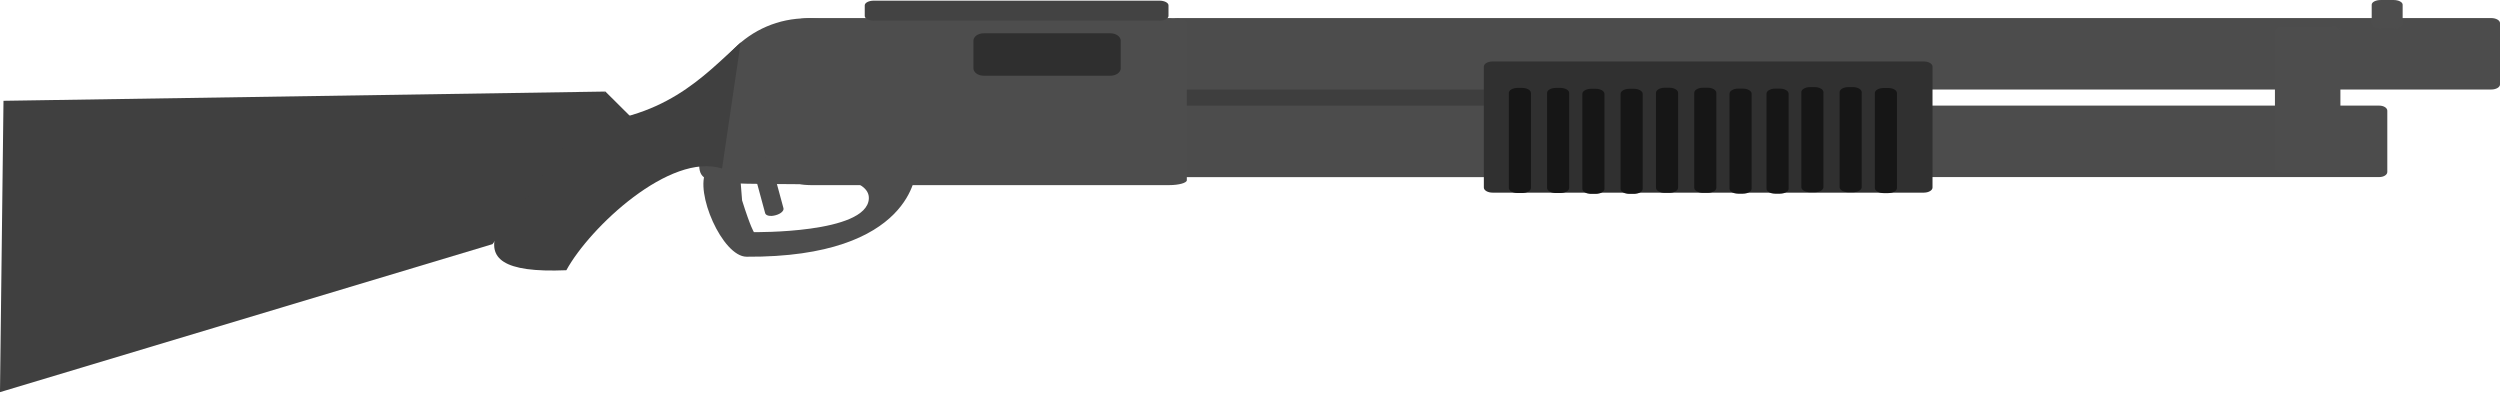
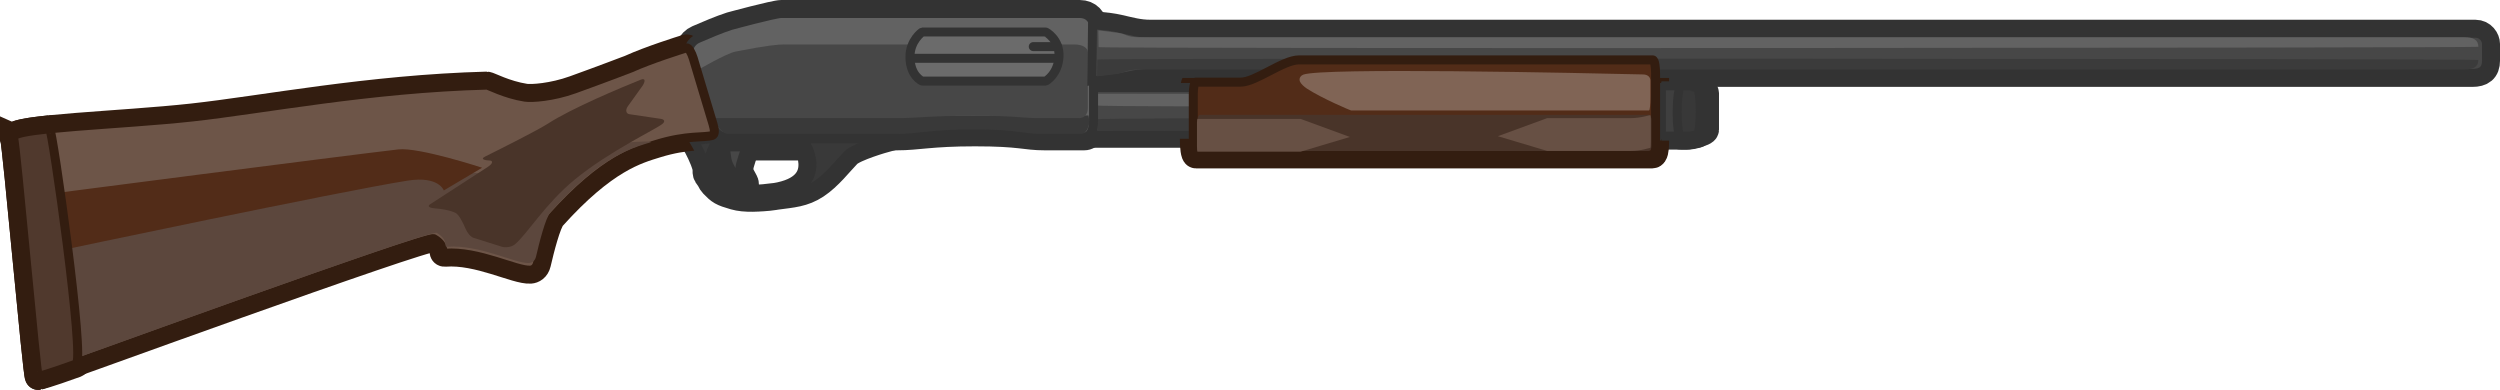
- <svg xmlns="http://www.w3.org/2000/svg" width="50mm" height="7.843mm" viewBox="0 0 50 7.843" version="1.1" id="svg5">
+ <svg xmlns="http://www.w3.org/2000/svg" width="50mm" height="7.787mm" viewBox="0 0 50 7.787" version="1.1" id="svg5" xml:space="preserve">
  <defs id="defs2" />
-   <g id="layer1" transform="matrix(0.6098904,0,0,0.6098904,-17.94573,-65.23908)">
-     <rect style="fill:#3e3e3e;fill-opacity:1;stroke:#292929;stroke-width:0;stroke-linecap:square;stroke-linejoin:round;stroke-miterlimit:0" id="rect2610" width="10.669" height="5.129" x="67.743" y="107.646" rx="0.297" ry="0.149" />
-     <rect style="fill:#4c4c4c;fill-opacity:1;stroke:#292929;stroke-width:0;stroke-linecap:square;stroke-linejoin:round;stroke-miterlimit:0" id="rect1084" width="39.968" height="2.343" x="67.743" y="110.432" rx="0.263" ry="0.167" />
-     <rect style="fill:#4c4c4c;fill-opacity:1;stroke:#292929;stroke-width:0;stroke-linecap:square;stroke-linejoin:round;stroke-miterlimit:0" id="rect1084-6" width="43.664" height="2.343" x="67.743" y="107.561" rx="0.288" ry="0.167" />
-     <rect style="fill:#303030;fill-opacity:1;stroke:#292929;stroke-width:0;stroke-linecap:square;stroke-linejoin:round;stroke-miterlimit:0" id="rect1346" width="14.713" height="4.302" x="78.084" y="108.984" rx="0.288" ry="0.167" />
-     <rect style="fill:#161616;fill-opacity:1;stroke:#292929;stroke-width:0;stroke-linecap:square;stroke-linejoin:round;stroke-miterlimit:0" id="rect1862" width="0.725" height="3.447" x="78.903" y="109.851" rx="0.288" ry="0.167" />
-     <rect style="fill:#161616;fill-opacity:1;stroke:#292929;stroke-width:0;stroke-linecap:square;stroke-linejoin:round;stroke-miterlimit:0" id="rect1862-7" width="0.725" height="3.447" x="80.157" y="109.851" rx="0.288" ry="0.167" />
-     <rect style="fill:#161616;fill-opacity:1;stroke:#292929;stroke-width:0;stroke-linecap:square;stroke-linejoin:round;stroke-miterlimit:0" id="rect1862-5" width="0.725" height="3.447" x="81.314" y="109.88" rx="0.288" ry="0.167" />
-     <rect style="fill:#161616;fill-opacity:1;stroke:#292929;stroke-width:0;stroke-linecap:square;stroke-linejoin:round;stroke-miterlimit:0" id="rect1862-7-3" width="0.725" height="3.447" x="82.568" y="109.88" rx="0.288" ry="0.167" />
-     <rect style="fill:#161616;fill-opacity:1;stroke:#292929;stroke-width:0;stroke-linecap:square;stroke-linejoin:round;stroke-miterlimit:0" id="rect1862-56" width="0.725" height="3.447" x="83.729" y="109.845" rx="0.288" ry="0.167" />
-     <rect style="fill:#161616;fill-opacity:1;stroke:#292929;stroke-width:0;stroke-linecap:square;stroke-linejoin:round;stroke-miterlimit:0" id="rect1862-7-2" width="0.725" height="3.447" x="84.983" y="109.845" rx="0.288" ry="0.167" />
-     <rect style="fill:#161616;fill-opacity:1;stroke:#292929;stroke-width:0;stroke-linecap:square;stroke-linejoin:round;stroke-miterlimit:0" id="rect1862-5-9" width="0.725" height="3.447" x="86.14" y="109.874" rx="0.288" ry="0.167" />
-     <rect style="fill:#161616;fill-opacity:1;stroke:#292929;stroke-width:0;stroke-linecap:square;stroke-linejoin:round;stroke-miterlimit:0" id="rect1862-7-3-1" width="0.725" height="3.447" x="87.353" y="109.874" rx="0.288" ry="0.167" />
-     <rect style="fill:#161616;fill-opacity:1;stroke:#292929;stroke-width:0;stroke-linecap:square;stroke-linejoin:round;stroke-miterlimit:0" id="rect1862-56-2" width="0.725" height="3.447" x="88.495" y="109.825" rx="0.288" ry="0.167" />
-     <rect style="fill:#161616;fill-opacity:1;stroke:#292929;stroke-width:0;stroke-linecap:square;stroke-linejoin:round;stroke-miterlimit:0" id="rect1862-7-2-7" width="0.725" height="3.447" x="89.75" y="109.825" rx="0.288" ry="0.167" />
-     <rect style="fill:#161616;fill-opacity:1;stroke:#292929;stroke-width:0;stroke-linecap:square;stroke-linejoin:round;stroke-miterlimit:0" id="rect1862-5-9-0" width="0.725" height="3.447" x="90.906" y="109.854" rx="0.288" ry="0.167" />
-     <rect style="fill:#4d4d4d;fill-opacity:1;stroke:#292929;stroke-width:0;stroke-linecap:square;stroke-linejoin:round;stroke-miterlimit:0" id="rect1617" width="2.147" height="4.805" x="104.026" y="107.833" rx="0.297" ry="0.154" />
-     <rect style="fill:#4d4d4d;fill-opacity:1;stroke:#292929;stroke-width:0;stroke-linecap:square;stroke-linejoin:round;stroke-miterlimit:0" id="rect1765" width="1.015" height="0.935" x="107.199" y="106.969" rx="0.297" ry="0.154" />
-     <rect style="fill:#4d4d4d;fill-opacity:1;stroke:#292929;stroke-width:0;stroke-linecap:square;stroke-linejoin:round;stroke-miterlimit:0" id="rect1880" width="12.907" height="5.479" x="55.437" y="107.56" rx="0.58" ry="0.161" />
-     <rect style="fill:#2f2f2f;fill-opacity:1;stroke:#292929;stroke-width:0;stroke-linecap:square;stroke-linejoin:round;stroke-miterlimit:0" id="rect2020" width="4.83" height="1.392" x="61.346" y="108.06" rx="0.34" ry="0.243" />
-     <path id="path2454" style="fill:#4d4d4d;stroke:#292929;stroke-width:0;stroke-linecap:square;stroke-linejoin:round;stroke-miterlimit:0" d="m 59.325,111 c 0,1.895 -1.647,2.027 -3.543,2.01 -4.214,-0.038 -3.387,0.118 -3.321,-2.01 0.059,-1.894 1.536,-3.432 3.432,-3.432 1.895,0 3.432,1.536 3.432,3.432 z" />
-     <rect style="fill:#434343;fill-opacity:1;stroke:#292929;stroke-width:0;stroke-linecap:square;stroke-linejoin:round;stroke-miterlimit:0" id="rect2594" width="9.961" height="0.656" x="57.782" y="106.99" rx="0.297" ry="0.154" />
-     <path id="path3626" style="fill:#4d4d4d;fill-opacity:1;stroke:#292929;stroke-width:0;stroke-linecap:square;stroke-linejoin:round;stroke-miterlimit:0" d="m 212.922,423.564 c -6.515,-0.013 -13.426,0.608 -14.174,1.904 -1.497,2.592 1.995,10.622 4.988,10.641 20.692,0.13 20.988,-10.641 20.988,-10.641 0.832,-1.244 -5.287,-1.891 -11.803,-1.904 z m -4.143,2.291 c 4.616,-0.013 10.267,0.494 10.117,3.07 -0.253,4.338 -14.244,4.135 -14.244,4.135 0,0 -0.405,-0.555 -1.465,-3.93 l -0.24,-3.014 c 0,0 2.673,-0.253 5.832,-0.262 z" transform="scale(0.2645833)" />
-     <rect style="fill:#4d4d4d;fill-opacity:1;stroke:#292929;stroke-width:0;stroke-linecap:square;stroke-linejoin:round;stroke-miterlimit:0" id="rect4537" width="0.622" height="1.385" x="22.808" y="123.021" rx="0.297" ry="0.154" transform="rotate(-15.16413)" />
-     <path id="rect6015" style="fill:#404040;fill-opacity:1;stroke:#292929;stroke-width:0;stroke-linecap:square;stroke-linejoin:round;stroke-miterlimit:0" d="m 48.194,111.031 c 2.993,-0.073 4.296,-1.562 5.52,-2.671 l -0.611,4.135 c -1.702,-0.542 -4.332,1.92 -5.106,3.335 -4.213,0.178 -1.94,-1.936 0.197,-4.8 z" />
-     <path id="rect7287" style="fill:#404040;fill-opacity:1;stroke:#292929;stroke-width:0;stroke-linecap:square;stroke-linejoin:round;stroke-miterlimit:0" d="m 29.539,110.274 19.737,-0.303 -3.702,5.004 -16.15,4.853 z" />
-     <rect style="fill:#404040;fill-opacity:1;stroke:#292929;stroke-width:0;stroke-linecap:square;stroke-linejoin:round;stroke-miterlimit:0;stroke-dasharray:none" id="rect8804" width="1.152" height="1.416" x="116.043" y="43.367" transform="matrix(0.7090135,0.7051949,-0.7609335,0.6488299,0,0)" />
+   <g data-paper-data="{&quot;isPaintingLayer&quot;:true}" fill-rule="nonzero" stroke-linejoin="miter" stroke-miterlimit="10" stroke-dasharray="none" stroke-dashoffset="0" style="mix-blend-mode:normal" id="g58" transform="matrix(0.3597707,0,0,0.3597707,-65.86518,-65.10239)">
+     <g stroke-width="1.5" id="g29">
+       <path d="m 244.173,182.736 c 0,0 0.328,0.021 0.979,0.131 0.641,0.108 0.378,0.215 1.01,0.215 7.986,0 67.432,0 74.071,0 0.403,0 0.615,0.263 0.615,0.449 0,0.122 0,0.465 0,0.683 0,0.385 -0.27,0.532 -0.78,0.532 -7.391,0 -66.104,0 -73.949,0 -0.724,0 -0.416,0.117 -0.946,0.18 -0.53,0.063 -1.04,0.131 -1.04,0.131 z" fill="#474747" stroke="none" stroke-linecap="butt" id="path1" />
+       <path d="m 243.8,188.405 v -2.583 h 31.619 v 2.583 z" fill="none" stroke="#333333" stroke-linecap="butt" id="path2" />
+       <g stroke-linecap="butt" id="g8">
+         <g stroke="#333333" id="g4">
+           <path d="m 275.431,188.004 c 0,-0.624 0,-1.627 0,-1.928 0,-0.169 0.005,-0.35 0.014,-0.35 0.109,0 1.202,0 1.4,0 0.01,0 1.041,0.213 1.041,0.404 0,0.339 0,1.455 0,2.035 0,0.215 -1.031,0.357 -1.042,0.357 -0.21,0 -1.29,0 -1.399,0 -0.009,0 -0.014,-0.214 -0.014,-0.517 z" fill="#3f3f3f" id="path3" />
+           <path d="m 276.559,185.727 c 0.201,0 0.38,0 0.445,0 0.004,0 0.205,0.048 0.415,0.119 0.231,0.078 0.233,2.523 0.003,2.586 -0.211,0.057 -0.415,0.09 -0.42,0.09 -0.085,0 -0.24,0 -0.491,0 -0.279,0 -0.271,-2.795 0.047,-2.795 z" fill="#383838" id="path4" />
+         </g>
+         <g id="g7">
+           <path d="m 243.8,188.405 v -2.583 h 31.619 v 2.583 z" fill="#474747" stroke="#333333" id="path5" />
+           <path d="m 274.973,187.605 c 0,0.428 -0.109,0.592 -0.314,0.592 -2.978,0 -30.597,0.04 -30.597,0.04 0,0 0.004,-0.291 0.006,-0.652 6.4e-4,-0.105 30.906,-0.047 30.906,0.021 z" fill="#3b3b3b" stroke="none" id="path6" />
+           <path d="m 244.096,186.817 c -0.002,-0.361 -0.006,-0.652 -0.006,-0.652 0,0 27.593,0.04 30.569,0.04 0.206,0 0.314,0.164 0.314,0.592 0,0.068 -30.876,0.125 -30.877,0.021 z" data-paper-data="{&quot;index&quot;:null}" fill="#626262" stroke="none" id="path7" />
+         </g>
+       </g>
+       <g id="g16">
+         <path d="m 223.531,188.468 c 0.448,0 1.517,0 1.517,0 0,0 -0.347,0.309 -0.517,0.745 -0.143,0.367 -0.197,0.59 -0.249,0.746 -0.049,0.148 -0.101,0.35 -0.058,0.561 0.058,0.282 0.373,0.627 0.273,0.719 -0.139,0.128 -0.489,-0.263 -0.638,-0.597 -0.144,-0.32 -0.321,-0.509 -0.377,-0.878 -0.056,-0.369 -0.226,-1.296 0.049,-1.296 z" fill="#474747" stroke="#333333" stroke-linecap="butt" id="path8" />
+         <path d="m 222.687,188.673 c 1.574,0 9.608,0 9.608,0 0,0 -1.721,0.482 -2.092,0.862 -0.452,0.463 -1.043,1.244 -1.757,1.716 -0.713,0.472 -1.332,0.495 -2.242,0.619 -0.91,0.124 -1.731,0.164 -2.296,0 -0.717,-0.208 -0.809,-0.269 -1.196,-0.67 -0.255,-0.264 -0.32,-0.803 -0.529,-1.34 -0.209,-0.537 -0.516,-1.052 -0.516,-1.052 0,0 0.507,-0.133 1.02,-0.133 z m 2.364,3.297 c 4.406,-0.074 2.921,-2.842 2.921,-2.842 l -5.253,-0.007 c 0,0 -0.561,1.228 -0.345,1.569 0.525,0.827 1.731,1.296 2.676,1.28 z" fill="#393939" stroke="#333333" stroke-linecap="round" id="path9" />
+         <g id="g15">
+           <path d="m 226.514,181.705 c 5.677,0 14.03,0 16.583,0 0.493,0 0.77,0.351 0.77,0.7 0,0.761 0,3.73 0,5.25 0,0.548 -0.188,0.907 -0.52,0.907 -0.477,0 -1.25,0 -2.182,0 -1.141,0 -1.298,-0.222 -3.889,-0.222 -2.479,0 -3.165,0.222 -4.333,0.222 -2.824,0 -7.836,0 -9.512,0 -0.358,0 -0.664,-0.3 -0.813,-0.747 -0.373,-1.119 -1.054,-3.162 -1.25,-3.75 -0.104,-0.312 0.081,-0.783 0.493,-0.963 0.551,-0.241 1.309,-0.56 1.84,-0.73 0,0 2.452,-0.667 2.814,-0.667 z" fill="#626262" stroke="#333333" stroke-linecap="round" id="path10" />
+           <path d="m 243.587,187.375 c 0,0 0.064,0.342 0.034,0.481 -0.074,0.341 -0.234,0.546 -0.465,0.546 -0.468,0 -1.227,0 -2.143,0 -1.12,0 -1.275,-0.252 -3.82,-0.252 -2.435,0 -3.109,0.252 -4.256,0.252 -2.774,0 -7.697,0 -9.344,0 -0.261,0 -0.494,-0.187 -0.657,-0.492 -0.056,-0.105 -0.144,-0.315 -0.182,-0.445 -0.026,-0.09 20.832,-0.09 20.832,-0.09 z" fill="#393939" stroke="none" stroke-linecap="round" id="path11" />
+           <path d="m 223.959,183.824 c 1.811,-0.356 2.382,-0.398 2.733,-0.398 5.514,0 13.627,0 16.107,0 0.479,0 0.748,0.21 0.748,0.418 0,0.455 0,2.229 0,3.137 0,0.327 -0.183,0.542 -0.505,0.542 -0.463,0 -1.214,0 -2.119,0 -1.108,0 -1.261,-0.133 -3.777,-0.133 -2.408,0 -3.074,0.133 -4.209,0.133 -0.117,0 -10.134,0 -10.134,0 l -0.915,-2.687 c 0,0 1.556,-0.91 2.071,-1.012 z" fill="#474747" stroke="none" stroke-linecap="round" id="path12" />
+           <path d="m 233.661,184.112 c 0,-0.9 0.665,-1.378 0.689,-1.378 0.308,0 6.293,0 6.854,0 0.028,0 0.792,0.422 0.742,1.378 -0.05,0.954 -0.716,1.353 -0.748,1.353 -0.593,0 -6.541,0 -6.848,0 -0.024,0 -0.689,-0.295 -0.689,-1.353 z" fill="#6b6b6b" stroke="#333333" stroke-linecap="butt" id="path13" />
+           <path d="m 233.815,184.196 h 8.05" fill="none" stroke="#333333" stroke-linecap="round" id="path14" />
+           <path d="m 241.865,183.546 h -1.35" fill="none" stroke="#333333" stroke-linecap="round" id="path15" />
+         </g>
+       </g>
+       <g stroke-linecap="butt" id="g18">
+         <path d="m 243.81,182.339 c 0,0 0.791,0.028 1.449,0.175 0.647,0.145 1.117,0.288 1.756,0.288 8.071,0 66.957,0 73.667,0 0.407,0 0.622,0.353 0.622,0.603 0,0.164 0,0.624 0,0.917 0,0.516 -0.273,0.714 -0.789,0.714 -7.47,0 -65.615,0 -73.543,0 -0.732,0 -1.155,0.156 -1.691,0.241 -0.536,0.085 -1.51,0.175 -1.51,0.175 z" fill="#474747" stroke="#333333" id="path16" />
+         <path d="m 320.848,184.285 c 0,0.385 -0.27,0.532 -0.781,0.532 -7.398,0 -65.809,0 -73.661,0 -0.725,0 -0.773,0.188 -1.304,0.251 -0.53,0.063 -1.041,0.131 -1.041,0.131 0,0 0.009,-0.608 0.015,-0.933 0.002,-0.094 76.772,-0.042 76.772,0.018 z" fill="#3b3b3b" stroke="none" id="path17" />
+         <path d="m 244.148,183.576 c -0.006,-0.325 -0.015,-0.933 -0.015,-0.933 0,0 0.51,0.067 1.04,0.131 0.53,0.063 0.507,0.251 1.232,0.251 7.845,0 66.272,0 73.663,0 0.511,0 0.78,0.148 0.78,0.532 0,0.061 -76.699,0.113 -76.7,0.018 z" data-paper-data="{&quot;index&quot;:null}" fill="#626262" stroke="none" id="path18" />
+       </g>
+       <g stroke-linecap="butt" id="g23">
+         <path d="m 183.826,188.578 c -0.053,-0.524 5.993,-0.686 9.937,-1.12 3.945,-0.433 9.852,-1.599 16.376,-1.771 0.11,-0.003 0.999,0.494 2.129,0.671 0.361,0.057 1.536,-0.022 2.732,-0.452 1.483,-0.533 3.099,-1.149 3.136,-1.166 1.104,-0.497 2.781,-1.024 3.099,-1.122 0.12,-0.037 0.287,0.279 0.379,0.579 0.165,0.533 0.817,2.746 1.099,3.659 0.105,0.339 0.102,0.584 -0.034,0.626 -0.467,0.144 -1.398,-0.03 -3.109,0.498 -1.112,0.343 -2.883,0.82 -5.776,4.038 -0.288,0.32 -0.662,1.81 -0.84,2.578 -0.065,0.278 -0.255,0.367 -0.394,0.377 -0.781,0.054 -2.885,-1.084 -4.746,-0.942 -0.259,0.02 0.113,-0.378 -0.625,-0.807 -0.356,-0.207 -21.506,7.509 -21.983,7.656 -0.106,0.033 -1.234,-12.825 -1.382,-13.303 z" fill="#6d5548" stroke="#331d10" id="path19" />
+         <path d="m 219.216,188.874 c -0.763,0.235 -1.848,0.536 -3.42,1.818 -0.625,0.51 -1.327,1.174 -2.116,2.052 -0.276,0.307 -0.634,1.734 -0.805,2.471 -0.062,0.266 -0.245,0.352 -0.378,0.361 -0.748,0.052 -2.764,-1.039 -4.548,-0.903 -0.248,0.019 0.109,-0.362 -0.599,-0.773 -0.341,-0.198 -20.609,7.196 -21.066,7.337 -0.053,0.016 -0.373,-3.328 -0.686,-6.597 -0.164,-1.706 11.27,-3.5 20.856,-4.638 1.247,-0.148 2.588,0.715 3.742,0.591 1.915,-0.206 3.537,-1.376 4.982,-1.504 2.762,-0.244 4.421,-0.334 4.036,-0.215 z" fill="#5c473d" stroke="none" id="path20" />
+         <path d="m 186.18,194.929 -0.372,-3.193 c 0,0 16.094,-2.089 19.408,-2.475 1.142,-0.133 4.659,1.018 4.659,1.018 l -2.128,1.264 c 0,0 -0.274,-0.819 -2.002,-0.548 -3.743,0.588 -19.565,3.935 -19.565,3.935 z" fill="#522c18" stroke="none" id="path21" />
+         <path d="m 206.991,192.307 c 0.424,-0.275 2.286,-1.481 3.205,-2.076 0.313,-0.203 0.266,-0.345 0.115,-0.351 -0.194,-0.008 -0.61,-0.052 -0.252,-0.23 0.944,-0.469 2.918,-1.461 3.483,-1.826 1.331,-0.86 4.041,-1.99 5.147,-2.436 0.303,-0.122 0.251,0.133 0.086,0.364 -0.167,0.233 -0.536,0.747 -0.795,1.108 -0.161,0.225 -0.089,0.418 0.081,0.443 0.291,0.043 1.224,0.181 1.749,0.259 0.219,0.033 0.245,0.154 0.087,0.283 -0.368,0.301 -2.925,1.503 -4.857,3.08 -1.65,1.347 -2.673,3.068 -3.345,3.617 -0.201,0.164 -0.54,0.187 -0.726,0.128 -0.284,-0.089 -1.119,-0.352 -1.562,-0.491 -0.172,-0.054 -0.351,-0.276 -0.45,-0.508 -0.147,-0.344 -0.367,-0.789 -0.558,-0.881 -0.322,-0.155 -0.778,-0.222 -1.142,-0.251 -0.337,-0.026 -0.436,-0.123 -0.267,-0.232 z" fill="#493429" stroke="none" id="path22" />
+         <path d="m 183.826,188.578 c -0.02,-0.193 0.787,-0.337 2.011,-0.463 0.146,-0.015 1.983,12.89 1.468,13.075 -1.719,0.62 -1.991,0.658 -2.098,0.691 -0.106,0.033 -1.234,-12.825 -1.382,-13.303 z" fill="#50392d" stroke="#331d10" id="path23" />
+       </g>
+       <g stroke-linecap="butt" id="g28">
+         <path d="m 249.411,188.588 c 0,-1.179 0,-1.835 0,-2.404 0,-0.32 0.056,-0.662 0.146,-0.662 0.389,0 -1.157,0 2.493,0 0.822,0 2.352,-1.238 3.238,-1.238 6.719,0 18.457,0 19.667,0 0.102,0 0.156,0.402 0.156,0.763 0,0.64 0,2.749 0,3.844 0,0.407 -0.061,0.674 -0.176,0.674 -2.198,0 -24.24,0 -25.378,0 -0.091,0 -0.146,-0.404 -0.146,-0.977 z" fill="#522c18" stroke="#331d10" id="path24" />
+         <path d="m 249.653,188.976 c 0,-0.449 0,-1.171 0,-1.388 0,-0.122 0.054,-0.252 0.143,-0.252 1.12,0 22.889,0 24.929,0 0.1,0 0.153,0.153 0.153,0.291 0,0.244 0,1.047 0,1.465 0,0.155 -0.059,0.257 -0.173,0.257 -2.157,0 -23.792,0 -24.909,0 -0.089,0 -0.143,-0.154 -0.143,-0.372 z" fill="#493429" stroke="none" id="path25" />
+         <path d="m 249.616,189.05 c 0,-0.406 0,-1.06 0,-1.256 0,-0.11 0.013,-0.228 0.033,-0.228 0.258,0 5.263,0 5.732,0 0.01,0 2.736,1.003 2.736,1.003 0,0 -2.726,0.818 -2.741,0.818 -0.496,0 -5.471,0 -5.728,0 -0.02,0 -0.033,-0.139 -0.033,-0.337 z" fill="#675044" stroke="none" id="path26" />
+         <path d="m 274.749,187.095 c -0.592,0 -15.427,0 -16.57,0 -0.022,0 -1.584,-0.653 -2.448,-1.212 -0.169,-0.109 -0.349,-0.28 -0.393,-0.401 -0.073,-0.199 0.076,-0.337 0.189,-0.379 0.538,-0.198 4.287,-0.223 8.34,-0.188 4.406,0.038 9.171,0.146 10.557,0.179 0.258,0.006 0.399,0.151 0.399,0.343 0,0.277 0,0.659 0,0.881 0,0.455 -0.029,0.776 -0.076,0.776 z" data-paper-data="{&quot;index&quot;:null}" fill="#806455" stroke="none" id="path27" />
+         <path d="m 274.813,189.178 c -0.071,0 -0.498,0.167 -1.091,0.167 -1.563,0 -4.277,0 -4.637,0 -0.015,0 -2.741,-0.818 -2.741,-0.818 0,0 2.726,-1.003 2.736,-1.003 0.337,0 3.023,0 4.6,0 0.614,0 1.06,-0.167 1.133,-0.167 0.02,0 0.033,0.118 0.033,0.228 0,0.196 0,0.849 0,1.256 0,0.198 -0.013,0.337 -0.033,0.337 z" data-paper-data="{&quot;index&quot;:null}" fill="#675044" stroke="none" id="path28" />
+       </g>
+     </g>
+     <g id="g57">
+       <path d="m 244.173,182.736 c 0,0 0.328,0.021 0.979,0.131 0.641,0.108 0.378,0.215 1.01,0.215 7.986,0 67.432,0 74.071,0 0.403,0 0.615,0.263 0.615,0.449 0,0.122 0,0.465 0,0.683 0,0.385 -0.27,0.532 -0.78,0.532 -7.391,0 -66.104,0 -73.949,0 -0.724,0 -0.416,0.117 -0.946,0.18 -0.53,0.063 -1.04,0.131 -1.04,0.131 z" fill="#474747" stroke="none" stroke-width="0" stroke-linecap="butt" id="path29" />
+       <path d="m 243.8,188.405 v -2.583 h 31.619 v 2.583 z" fill="none" stroke="#333333" stroke-width="0.5" stroke-linecap="butt" id="path30" />
+       <g stroke-linecap="butt" id="g36">
+         <g stroke="#333333" stroke-width="0.5" id="g32">
+           <path d="m 275.431,188.004 c 0,-0.624 0,-1.627 0,-1.928 0,-0.169 0.005,-0.35 0.014,-0.35 0.109,0 1.202,0 1.4,0 0.01,0 1.041,0.213 1.041,0.404 0,0.339 0,1.455 0,2.035 0,0.215 -1.031,0.357 -1.042,0.357 -0.21,0 -1.29,0 -1.399,0 -0.009,0 -0.014,-0.214 -0.014,-0.517 z" fill="#3f3f3f" id="path31" />
+           <path d="m 276.559,185.727 c 0.201,0 0.38,0 0.445,0 0.004,0 0.205,0.048 0.415,0.119 0.231,0.078 0.233,2.523 0.003,2.586 -0.211,0.057 -0.415,0.09 -0.42,0.09 -0.085,0 -0.24,0 -0.491,0 -0.279,0 -0.271,-2.795 0.047,-2.795 z" fill="#383838" id="path32" />
+         </g>
+         <g id="g35">
+           <path d="m 243.8,188.405 v -2.583 h 31.619 v 2.583 z" fill="#474747" stroke="#333333" stroke-width="0.5" id="path33" />
+           <path d="m 274.973,187.605 c 0,0.428 -0.109,0.592 -0.314,0.592 -2.978,0 -30.597,0.04 -30.597,0.04 0,0 0.004,-0.291 0.006,-0.652 6.4e-4,-0.105 30.906,-0.047 30.906,0.021 z" fill="#3b3b3b" stroke="none" stroke-width="0" id="path34" />
+           <path d="m 244.096,186.817 c -0.002,-0.361 -0.006,-0.652 -0.006,-0.652 0,0 27.593,0.04 30.569,0.04 0.206,0 0.314,0.164 0.314,0.592 0,0.068 -30.876,0.125 -30.877,0.021 z" data-paper-data="{&quot;index&quot;:null}" fill="#626262" stroke="none" stroke-width="0" id="path35" />
+         </g>
+       </g>
+       <g id="g44">
+         <path d="m 223.531,188.468 c 0.448,0 1.517,0 1.517,0 0,0 -0.347,0.309 -0.517,0.745 -0.143,0.367 -0.197,0.59 -0.249,0.746 -0.049,0.148 -0.101,0.35 -0.058,0.561 0.058,0.282 0.373,0.627 0.273,0.719 -0.139,0.128 -0.489,-0.263 -0.638,-0.597 -0.144,-0.32 -0.321,-0.509 -0.377,-0.878 -0.056,-0.369 -0.226,-1.296 0.049,-1.296 z" fill="#474747" stroke="#333333" stroke-width="0.5" stroke-linecap="butt" id="path36" />
+         <path d="m 222.687,188.673 c 1.574,0 9.608,0 9.608,0 0,0 -1.721,0.482 -2.092,0.862 -0.452,0.463 -1.043,1.244 -1.757,1.716 -0.713,0.472 -1.332,0.495 -2.242,0.619 -0.91,0.124 -1.731,0.164 -2.296,0 -0.717,-0.208 -0.809,-0.269 -1.196,-0.67 -0.255,-0.264 -0.32,-0.803 -0.529,-1.34 -0.209,-0.537 -0.516,-1.052 -0.516,-1.052 0,0 0.507,-0.133 1.02,-0.133 z m 2.364,3.297 c 4.406,-0.074 2.921,-2.842 2.921,-2.842 l -5.253,-0.007 c 0,0 -0.561,1.228 -0.345,1.569 0.525,0.827 1.731,1.296 2.676,1.28 z" fill="#393939" stroke="#333333" stroke-width="0.5" stroke-linecap="round" id="path37" />
+         <g id="g43">
+           <path d="m 226.514,181.705 c 5.677,0 14.03,0 16.583,0 0.493,0 0.77,0.351 0.77,0.7 0,0.761 0,3.73 0,5.25 0,0.548 -0.188,0.907 -0.52,0.907 -0.477,0 -1.25,0 -2.182,0 -1.141,0 -1.298,-0.222 -3.889,-0.222 -2.479,0 -3.165,0.222 -4.333,0.222 -2.824,0 -7.836,0 -9.512,0 -0.358,0 -0.664,-0.3 -0.813,-0.747 -0.373,-1.119 -1.054,-3.162 -1.25,-3.75 -0.104,-0.312 0.081,-0.783 0.493,-0.963 0.551,-0.241 1.309,-0.56 1.84,-0.73 0,0 2.452,-0.667 2.814,-0.667 z" fill="#626262" stroke="#333333" stroke-width="0.5" stroke-linecap="round" id="path38" />
+           <path d="m 243.587,187.375 c 0,0 0.064,0.342 0.034,0.481 -0.074,0.341 -0.234,0.546 -0.465,0.546 -0.468,0 -1.227,0 -2.143,0 -1.12,0 -1.275,-0.252 -3.82,-0.252 -2.435,0 -3.109,0.252 -4.256,0.252 -2.774,0 -7.697,0 -9.344,0 -0.261,0 -0.494,-0.187 -0.657,-0.492 -0.056,-0.105 -0.144,-0.315 -0.182,-0.445 -0.026,-0.09 20.832,-0.09 20.832,-0.09 z" fill="#393939" stroke="none" stroke-width="0" stroke-linecap="round" id="path39" />
+           <path d="m 223.959,183.824 c 1.811,-0.356 2.382,-0.398 2.733,-0.398 5.514,0 13.627,0 16.107,0 0.479,0 0.748,0.21 0.748,0.418 0,0.455 0,2.229 0,3.137 0,0.327 -0.183,0.542 -0.505,0.542 -0.463,0 -1.214,0 -2.119,0 -1.108,0 -1.261,-0.133 -3.777,-0.133 -2.408,0 -3.074,0.133 -4.209,0.133 -0.117,0 -10.134,0 -10.134,0 l -0.915,-2.687 c 0,0 1.556,-0.91 2.071,-1.012 z" fill="#474747" stroke="none" stroke-width="0" stroke-linecap="round" id="path40" />
+           <path d="m 233.661,184.112 c 0,-0.9 0.665,-1.378 0.689,-1.378 0.308,0 6.293,0 6.854,0 0.028,0 0.792,0.422 0.742,1.378 -0.05,0.954 -0.716,1.353 -0.748,1.353 -0.593,0 -6.541,0 -6.848,0 -0.024,0 -0.689,-0.295 -0.689,-1.353 z" fill="#6b6b6b" stroke="#333333" stroke-width="0.5" stroke-linecap="butt" id="path41" />
+           <path d="m 233.815,184.196 h 8.05" fill="none" stroke="#333333" stroke-width="0.5" stroke-linecap="round" id="path42" />
+           <path d="m 241.865,183.546 h -1.35" fill="none" stroke="#333333" stroke-width="0.5" stroke-linecap="round" id="path43" />
+         </g>
+       </g>
+       <g stroke-linecap="butt" id="g46">
+         <path d="m 243.81,182.339 c 0,0 0.791,0.028 1.449,0.175 0.647,0.145 1.117,0.288 1.756,0.288 8.071,0 66.957,0 73.667,0 0.407,0 0.622,0.353 0.622,0.603 0,0.164 0,0.624 0,0.917 0,0.516 -0.273,0.714 -0.789,0.714 -7.47,0 -65.615,0 -73.543,0 -0.732,0 -1.155,0.156 -1.691,0.241 -0.536,0.085 -1.51,0.175 -1.51,0.175 z" fill="#474747" stroke="#333333" stroke-width="0.5" id="path44" />
+         <path d="m 320.848,184.285 c 0,0.385 -0.27,0.532 -0.781,0.532 -7.398,0 -65.809,0 -73.661,0 -0.725,0 -0.773,0.188 -1.304,0.251 -0.53,0.063 -1.041,0.131 -1.041,0.131 0,0 0.009,-0.608 0.015,-0.933 0.002,-0.094 76.772,-0.042 76.772,0.018 z" fill="#3b3b3b" stroke="none" stroke-width="0" id="path45" />
+         <path d="m 244.148,183.576 c -0.006,-0.325 -0.015,-0.933 -0.015,-0.933 0,0 0.51,0.067 1.04,0.131 0.53,0.063 0.507,0.251 1.232,0.251 7.845,0 66.272,0 73.663,0 0.511,0 0.78,0.148 0.78,0.532 0,0.061 -76.699,0.113 -76.7,0.018 z" data-paper-data="{&quot;index&quot;:null}" fill="#626262" stroke="none" stroke-width="0" id="path46" />
+       </g>
+       <g stroke-linecap="butt" id="g51">
+         <path d="m 183.826,188.578 c -0.053,-0.524 5.993,-0.686 9.937,-1.12 3.945,-0.433 9.852,-1.599 16.376,-1.771 0.11,-0.003 0.999,0.494 2.129,0.671 0.361,0.057 1.536,-0.022 2.732,-0.452 1.483,-0.533 3.099,-1.149 3.136,-1.166 1.104,-0.497 2.781,-1.024 3.099,-1.122 0.12,-0.037 0.287,0.279 0.379,0.579 0.165,0.533 0.817,2.746 1.099,3.659 0.105,0.339 0.102,0.584 -0.034,0.626 -0.467,0.144 -1.398,-0.03 -3.109,0.498 -1.112,0.343 -2.883,0.82 -5.776,4.038 -0.288,0.32 -0.662,1.81 -0.84,2.578 -0.065,0.278 -0.255,0.367 -0.394,0.377 -0.781,0.054 -2.885,-1.084 -4.746,-0.942 -0.259,0.02 0.113,-0.378 -0.625,-0.807 -0.356,-0.207 -21.506,7.509 -21.983,7.656 -0.106,0.033 -1.234,-12.825 -1.382,-13.303 z" fill="#6d5548" stroke="#331d10" stroke-width="0.5" id="path47" />
+         <path d="m 219.216,188.874 c -0.763,0.235 -1.848,0.536 -3.42,1.818 -0.625,0.51 -1.327,1.174 -2.116,2.052 -0.276,0.307 -0.634,1.734 -0.805,2.471 -0.062,0.266 -0.245,0.352 -0.378,0.361 -0.748,0.052 -2.764,-1.039 -4.548,-0.903 -0.248,0.019 0.109,-0.362 -0.599,-0.773 -0.341,-0.198 -20.609,7.196 -21.066,7.337 -0.053,0.016 -0.373,-3.328 -0.686,-6.597 -0.164,-1.706 11.27,-3.5 20.856,-4.638 1.247,-0.148 2.588,0.715 3.742,0.591 1.915,-0.206 3.537,-1.376 4.982,-1.504 2.762,-0.244 4.421,-0.334 4.036,-0.215 z" fill="#5c473d" stroke="none" stroke-width="0" id="path48" />
+         <path d="m 186.18,194.929 -0.372,-3.193 c 0,0 16.094,-2.089 19.408,-2.475 1.142,-0.133 4.659,1.018 4.659,1.018 l -2.128,1.264 c 0,0 -0.274,-0.819 -2.002,-0.548 -3.743,0.588 -19.565,3.935 -19.565,3.935 z" fill="#522c18" stroke="none" stroke-width="0" id="path49" />
+         <path d="m 206.991,192.307 c 0.424,-0.275 2.286,-1.481 3.205,-2.076 0.313,-0.203 0.266,-0.345 0.115,-0.351 -0.194,-0.008 -0.61,-0.052 -0.252,-0.23 0.944,-0.469 2.918,-1.461 3.483,-1.826 1.331,-0.86 4.041,-1.99 5.147,-2.436 0.303,-0.122 0.251,0.133 0.086,0.364 -0.167,0.233 -0.536,0.747 -0.795,1.108 -0.161,0.225 -0.089,0.418 0.081,0.443 0.291,0.043 1.224,0.181 1.749,0.259 0.219,0.033 0.245,0.154 0.087,0.283 -0.368,0.301 -2.925,1.503 -4.857,3.08 -1.65,1.347 -2.673,3.068 -3.345,3.617 -0.201,0.164 -0.54,0.187 -0.726,0.128 -0.284,-0.089 -1.119,-0.352 -1.562,-0.491 -0.172,-0.054 -0.351,-0.276 -0.45,-0.508 -0.147,-0.344 -0.367,-0.789 -0.558,-0.881 -0.322,-0.155 -0.778,-0.222 -1.142,-0.251 -0.337,-0.026 -0.436,-0.123 -0.267,-0.232 z" fill="#493429" stroke="none" stroke-width="0" id="path50" />
+         <path d="m 183.826,188.578 c -0.02,-0.193 0.787,-0.337 2.011,-0.463 0.146,-0.015 1.983,12.89 1.468,13.075 -1.719,0.62 -1.991,0.658 -2.098,0.691 -0.106,0.033 -1.234,-12.825 -1.382,-13.303 z" fill="#50392d" stroke="#331d10" stroke-width="0.5" id="path51" />
+       </g>
+       <g stroke-linecap="butt" id="g56">
+         <path d="m 249.411,188.588 c 0,-1.179 0,-1.835 0,-2.404 0,-0.32 0.056,-0.662 0.146,-0.662 0.389,0 -1.157,0 2.493,0 0.822,0 2.352,-1.238 3.238,-1.238 6.719,0 18.457,0 19.667,0 0.102,0 0.156,0.402 0.156,0.763 0,0.64 0,2.749 0,3.844 0,0.407 -0.061,0.674 -0.176,0.674 -2.198,0 -24.24,0 -25.378,0 -0.091,0 -0.146,-0.404 -0.146,-0.977 z" fill="#522c18" stroke="#331d10" stroke-width="0.5" id="path52" />
+         <path d="m 249.653,188.976 c 0,-0.449 0,-1.171 0,-1.388 0,-0.122 0.054,-0.252 0.143,-0.252 1.12,0 22.889,0 24.929,0 0.1,0 0.153,0.153 0.153,0.291 0,0.244 0,1.047 0,1.465 0,0.155 -0.059,0.257 -0.173,0.257 -2.157,0 -23.792,0 -24.909,0 -0.089,0 -0.143,-0.154 -0.143,-0.372 z" fill="#493429" stroke="none" stroke-width="0" id="path53" />
+         <path d="m 249.616,189.05 c 0,-0.406 0,-1.06 0,-1.256 0,-0.11 0.013,-0.228 0.033,-0.228 0.258,0 5.263,0 5.732,0 0.01,0 2.736,1.003 2.736,1.003 0,0 -2.726,0.818 -2.741,0.818 -0.496,0 -5.471,0 -5.728,0 -0.02,0 -0.033,-0.139 -0.033,-0.337 z" fill="#675044" stroke="none" stroke-width="0" id="path54" />
+         <path d="m 274.749,187.095 c -0.592,0 -15.427,0 -16.57,0 -0.022,0 -1.584,-0.653 -2.448,-1.212 -0.169,-0.109 -0.349,-0.28 -0.393,-0.401 -0.073,-0.199 0.076,-0.337 0.189,-0.379 0.538,-0.198 4.287,-0.223 8.34,-0.188 4.406,0.038 9.171,0.146 10.557,0.179 0.258,0.006 0.399,0.151 0.399,0.343 0,0.277 0,0.659 0,0.881 0,0.455 -0.029,0.776 -0.076,0.776 z" data-paper-data="{&quot;index&quot;:null}" fill="#806455" stroke="none" stroke-width="0" id="path55" />
+         <path d="m 274.813,189.178 c -0.071,0 -0.498,0.167 -1.091,0.167 -1.563,0 -4.277,0 -4.637,0 -0.015,0 -2.741,-0.818 -2.741,-0.818 0,0 2.726,-1.003 2.736,-1.003 0.337,0 3.023,0 4.6,0 0.614,0 1.06,-0.167 1.133,-0.167 0.02,0 0.033,0.118 0.033,0.228 0,0.196 0,0.849 0,1.256 0,0.198 -0.013,0.337 -0.033,0.337 z" data-paper-data="{&quot;index&quot;:null}" fill="#675044" stroke="none" stroke-width="0" id="path56" />
+       </g>
+     </g>
  </g>
</svg>
